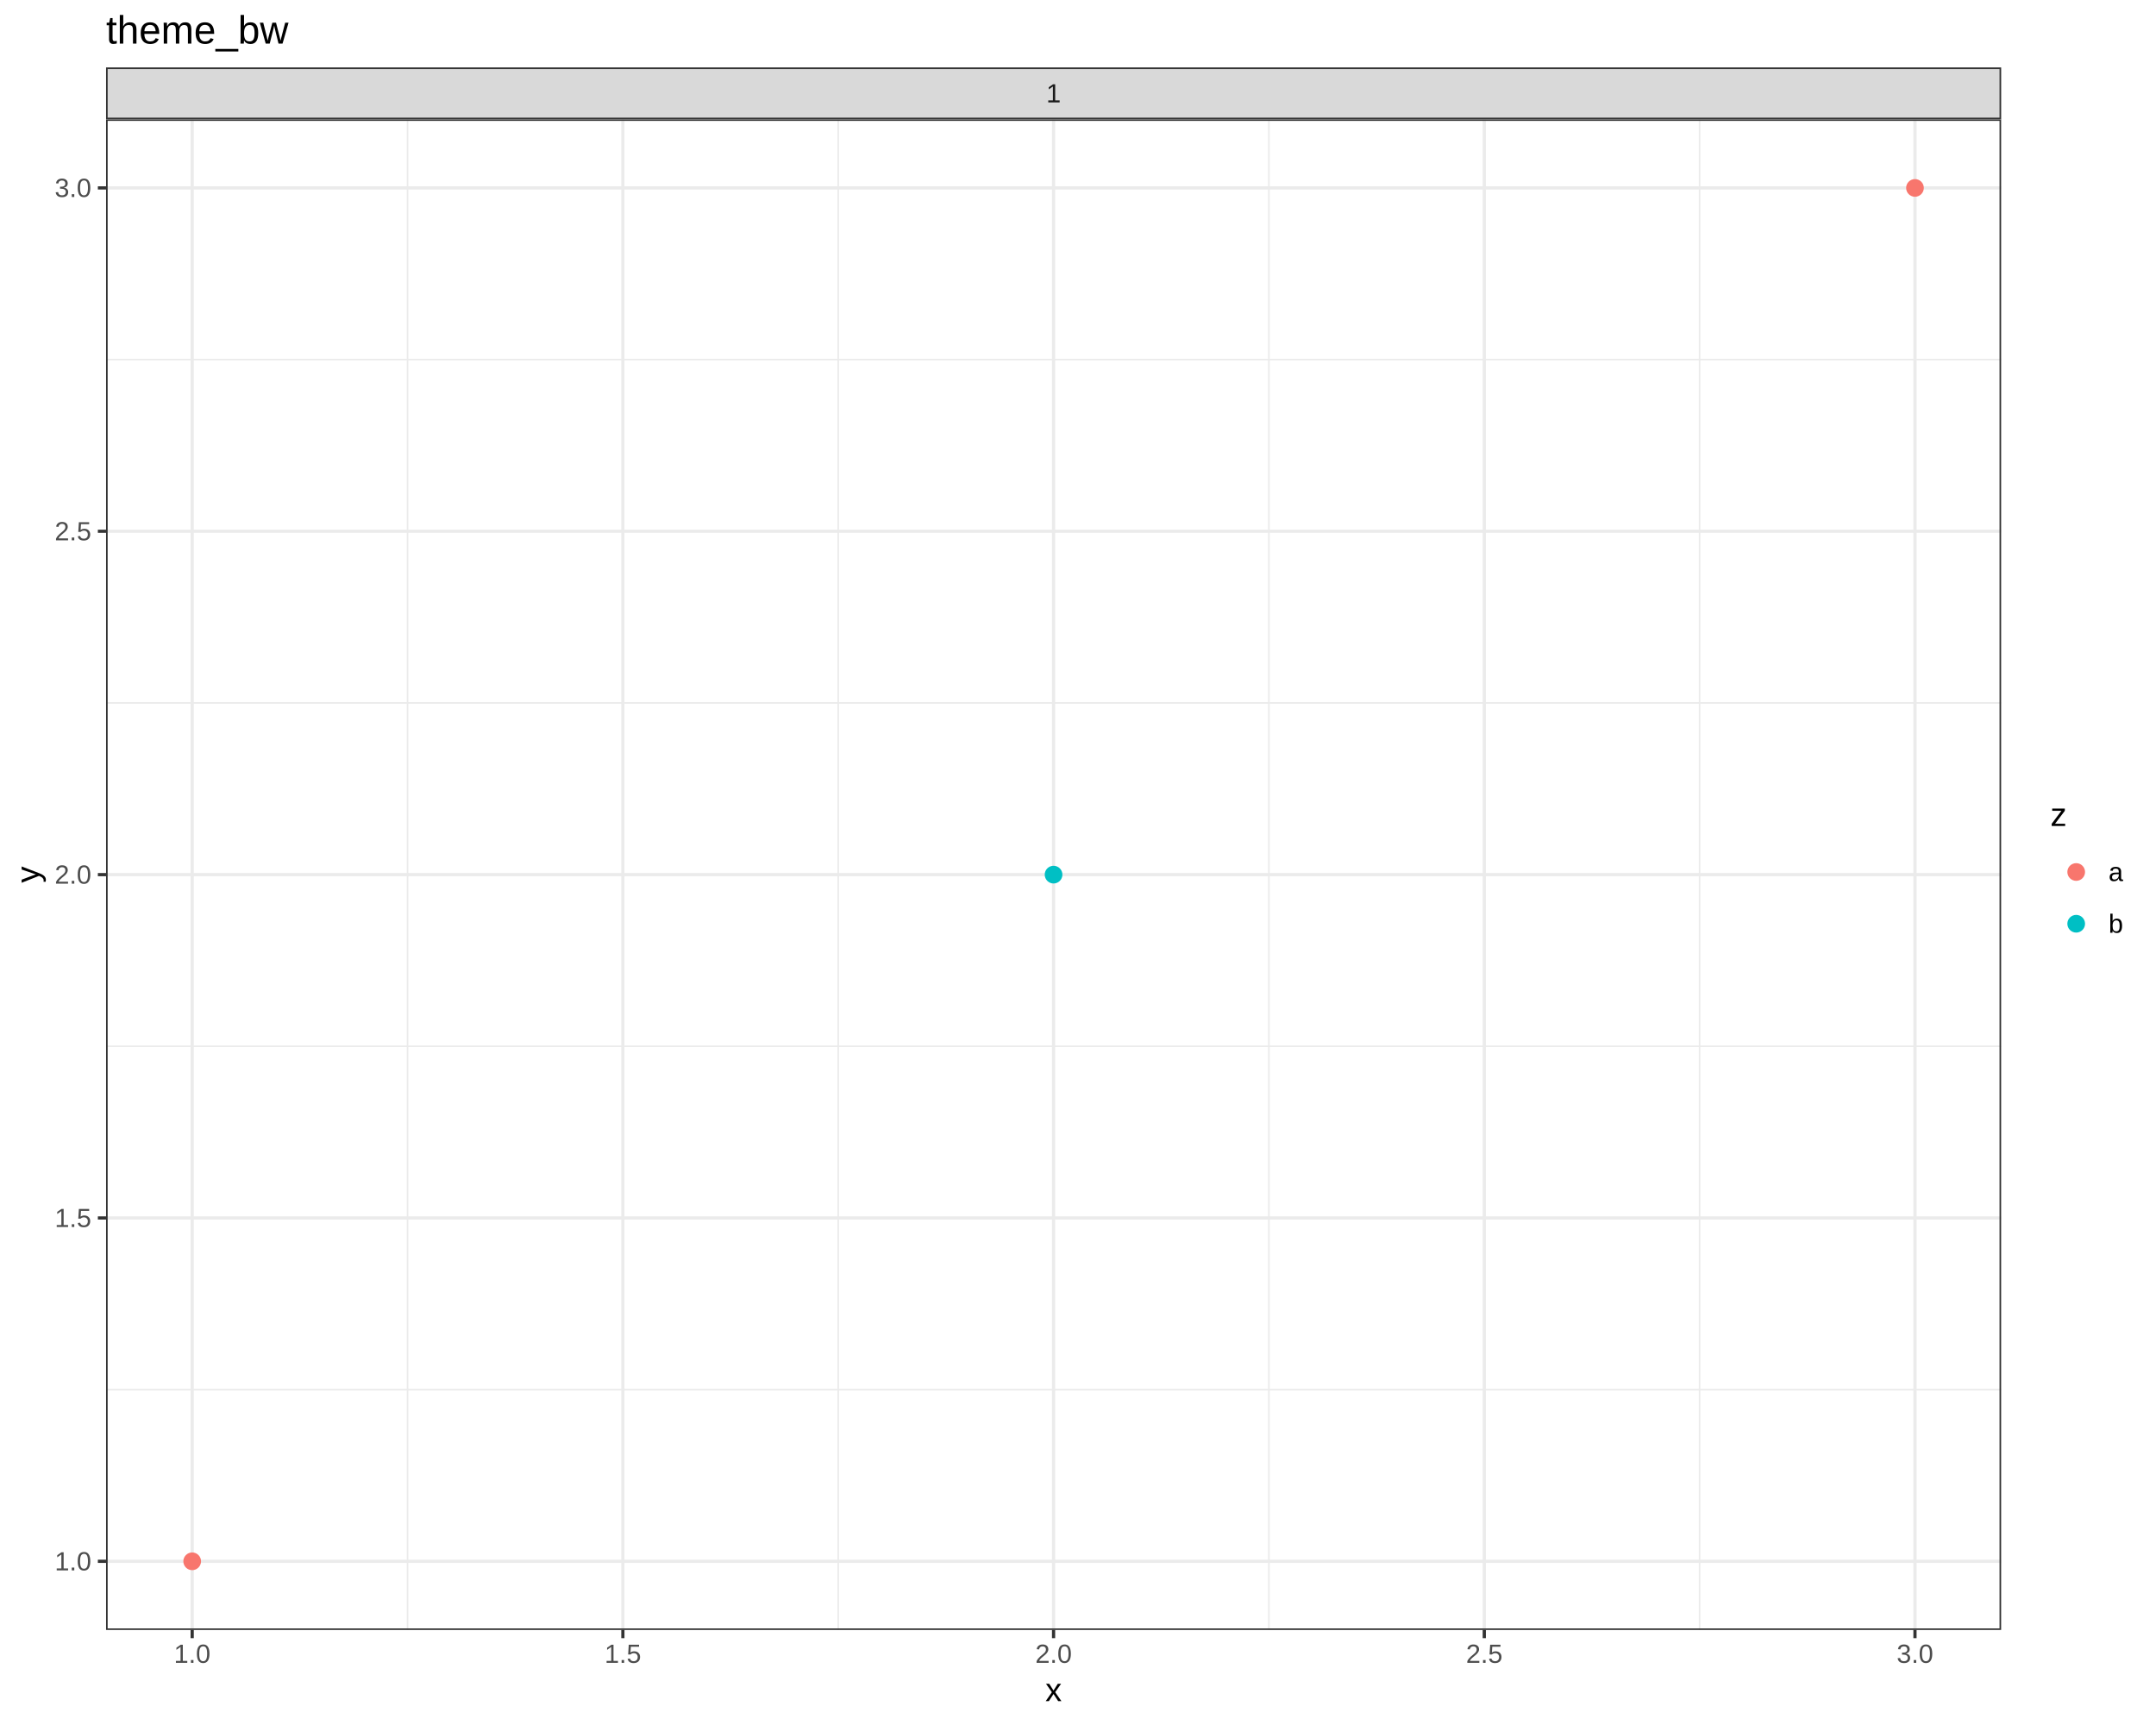
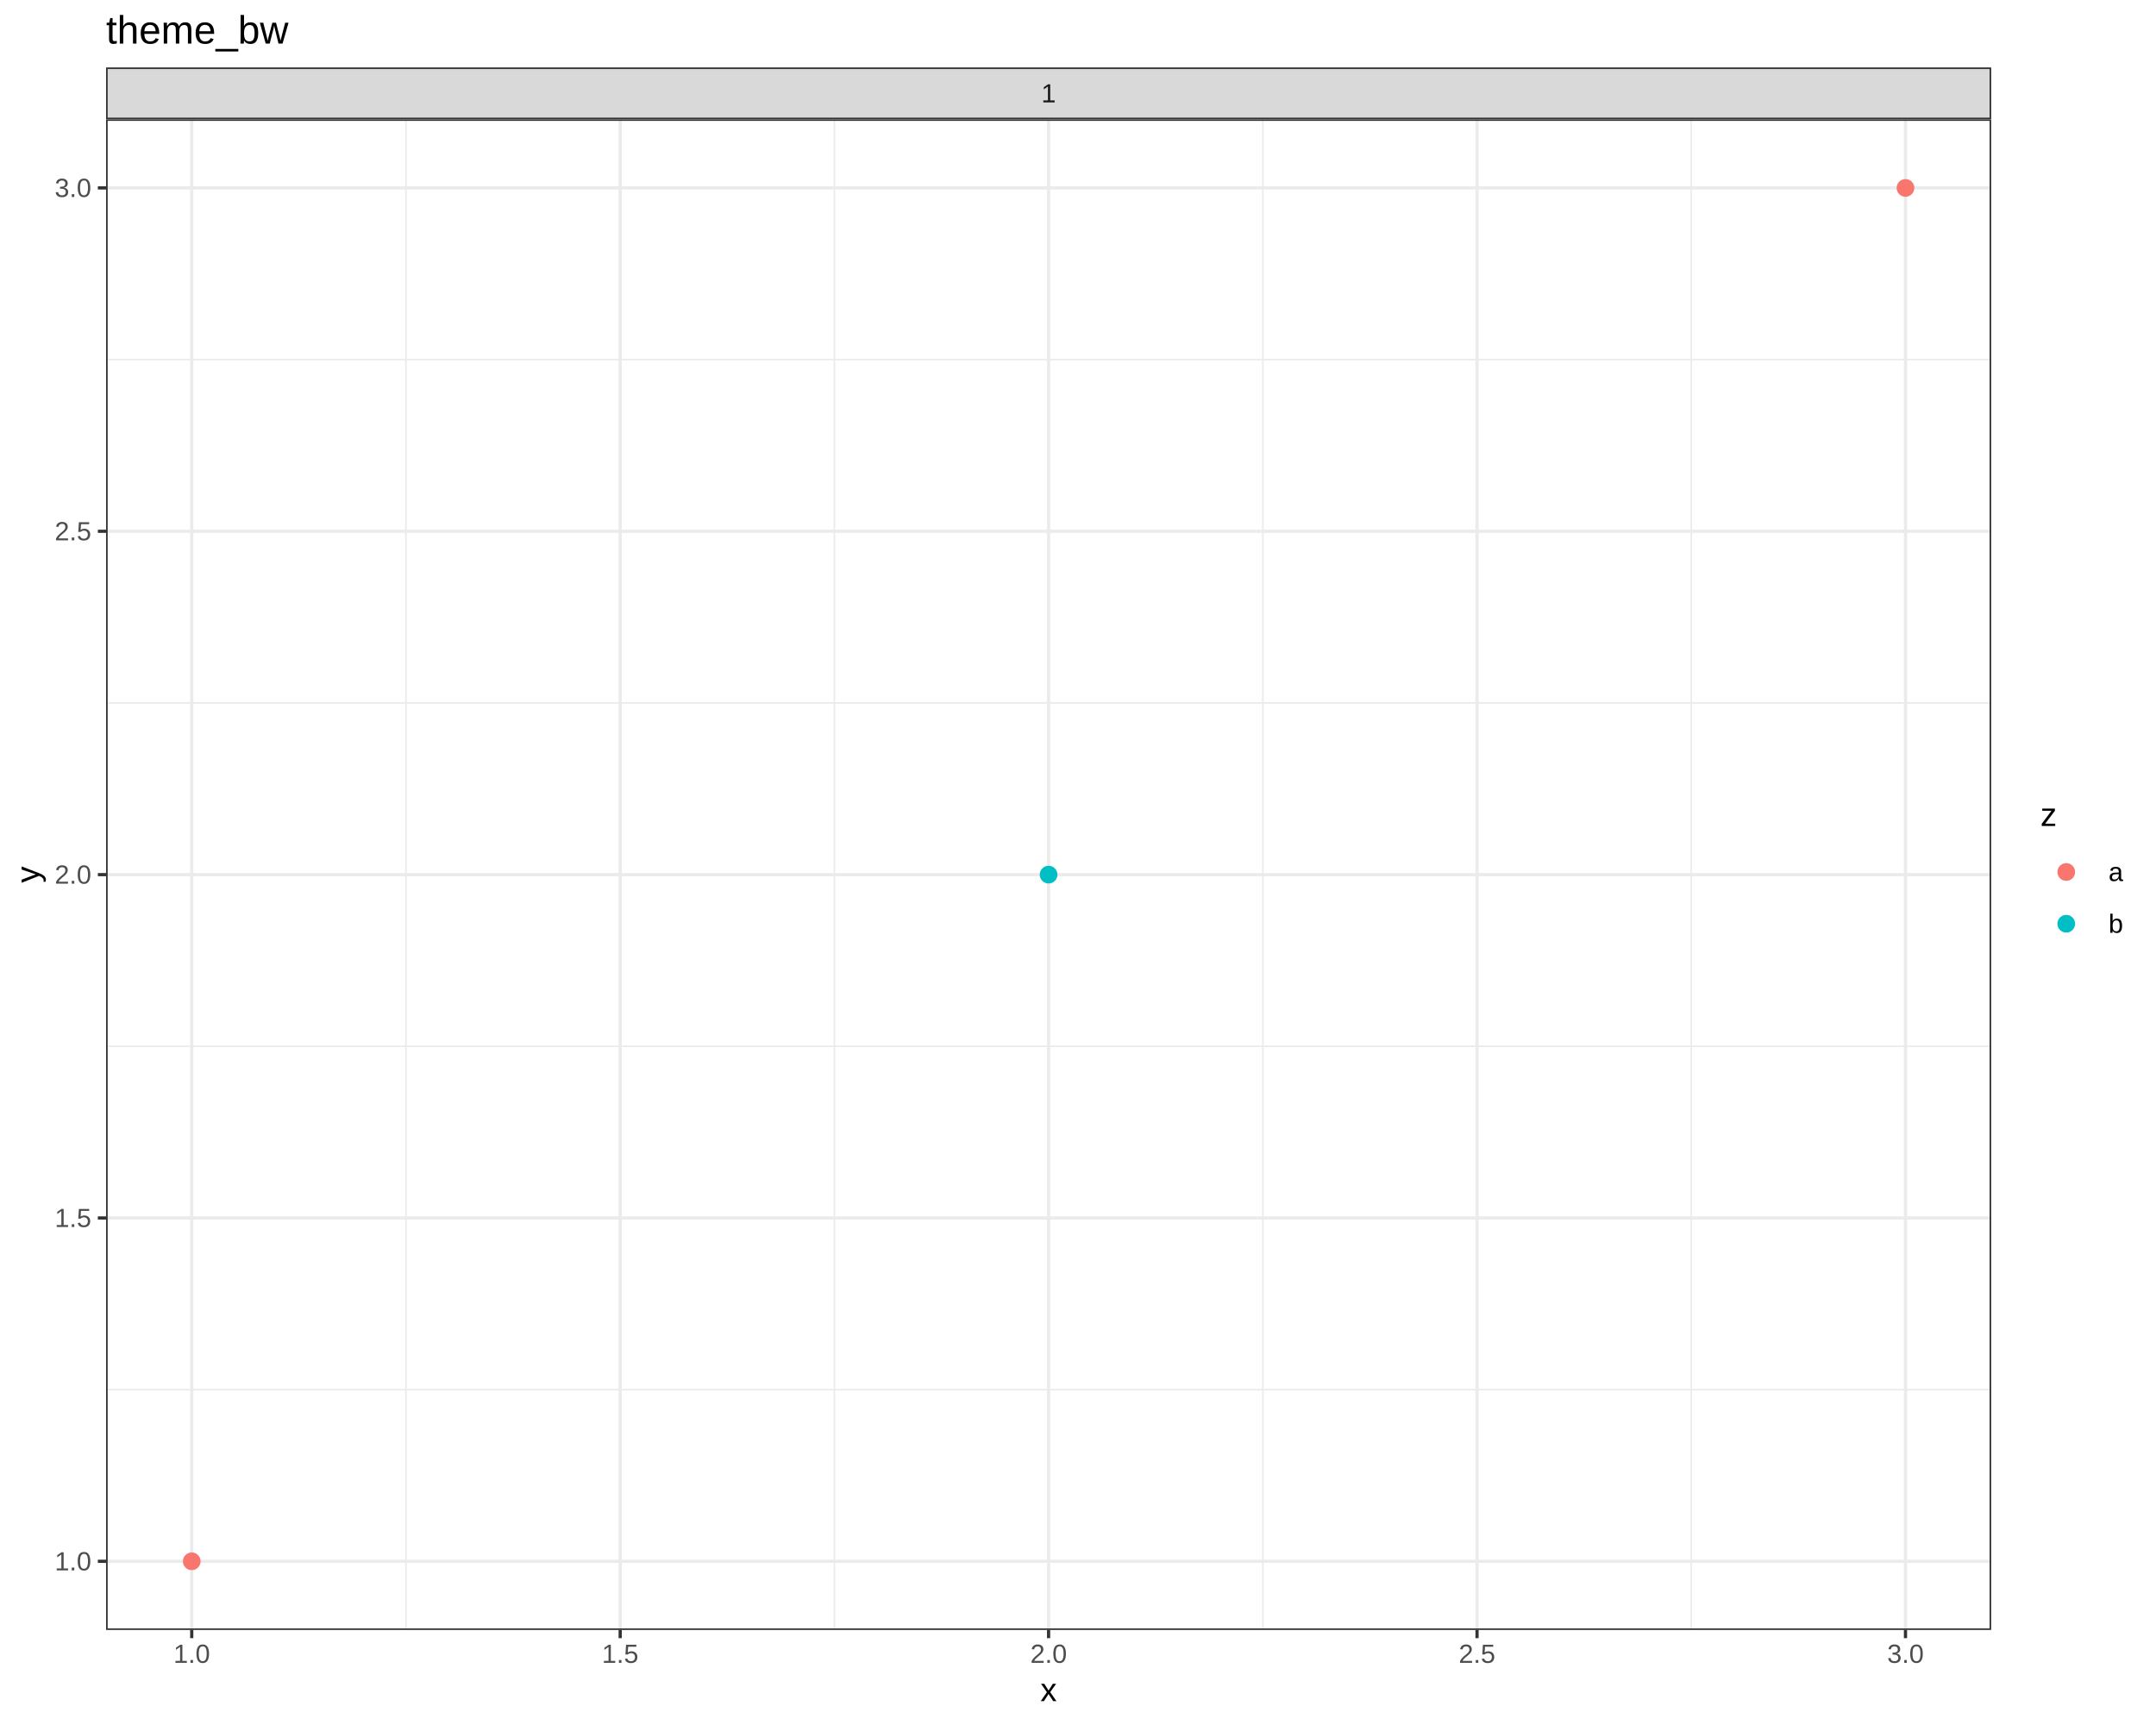
<svg xmlns="http://www.w3.org/2000/svg" viewBox="0 0 720.00 576.00">
  <defs>
    <style type="text/css">
    line, polyline, polygon, path, rect, circle {
      fill: none;
      stroke: #000000;
      stroke-linecap: round;
      stroke-linejoin: round;
      stroke-miterlimit: 10.00;
    }
  </style>
  </defs>
  <rect width="100%" height="100%" style="stroke: none; fill: #FFFFFF;" />
  <rect x="0.00" y="0.00" width="720.00" height="576.00" style="stroke-width: 1.07; stroke: #FFFFFF; fill: #FFFFFF;" />
  <defs>
-     <clipPath id="cpMzUuNDJ8NjY4LjI3fDU0NC4yN3wzOS44Mg==">
-       <rect x="35.42" y="39.82" width="632.86" height="504.45" />
+     <clipPath id="cpMzUuNDJ8NjY0Ljk1fDU0NC4yN3wzOS44Mg==">
+       <rect x="35.42" y="39.82" width="629.54" height="504.45" />
    </clipPath>
  </defs>
-   <rect x="35.42" y="39.82" width="632.86" height="504.45" style="stroke-width: 1.07; stroke: none; fill: #FFFFFF;" clip-path="url(#cpMzUuNDJ8NjY4LjI3fDU0NC4yN3wzOS44Mg==)" />
-   <polyline points="35.42,464.02 668.27,464.02 " style="stroke-width: 0.53; stroke: #EBEBEB; stroke-linecap: butt;" clip-path="url(#cpMzUuNDJ8NjY4LjI3fDU0NC4yN3wzOS44Mg==)" />
-   <polyline points="35.42,349.37 668.27,349.37 " style="stroke-width: 0.53; stroke: #EBEBEB; stroke-linecap: butt;" clip-path="url(#cpMzUuNDJ8NjY4LjI3fDU0NC4yN3wzOS44Mg==)" />
-   <polyline points="35.42,234.72 668.27,234.72 " style="stroke-width: 0.53; stroke: #EBEBEB; stroke-linecap: butt;" clip-path="url(#cpMzUuNDJ8NjY4LjI3fDU0NC4yN3wzOS44Mg==)" />
-   <polyline points="35.42,120.07 668.27,120.07 " style="stroke-width: 0.53; stroke: #EBEBEB; stroke-linecap: butt;" clip-path="url(#cpMzUuNDJ8NjY4LjI3fDU0NC4yN3wzOS44Mg==)" />
-   <polyline points="136.10,544.27 136.10,39.82 " style="stroke-width: 0.53; stroke: #EBEBEB; stroke-linecap: butt;" clip-path="url(#cpMzUuNDJ8NjY4LjI3fDU0NC4yN3wzOS44Mg==)" />
-   <polyline points="279.93,544.27 279.93,39.82 " style="stroke-width: 0.53; stroke: #EBEBEB; stroke-linecap: butt;" clip-path="url(#cpMzUuNDJ8NjY4LjI3fDU0NC4yN3wzOS44Mg==)" />
-   <polyline points="423.76,544.27 423.76,39.82 " style="stroke-width: 0.53; stroke: #EBEBEB; stroke-linecap: butt;" clip-path="url(#cpMzUuNDJ8NjY4LjI3fDU0NC4yN3wzOS44Mg==)" />
-   <polyline points="567.59,544.27 567.59,39.82 " style="stroke-width: 0.53; stroke: #EBEBEB; stroke-linecap: butt;" clip-path="url(#cpMzUuNDJ8NjY4LjI3fDU0NC4yN3wzOS44Mg==)" />
-   <polyline points="35.42,521.34 668.27,521.34 " style="stroke-width: 1.07; stroke: #EBEBEB; stroke-linecap: butt;" clip-path="url(#cpMzUuNDJ8NjY4LjI3fDU0NC4yN3wzOS44Mg==)" />
-   <polyline points="35.42,406.69 668.27,406.69 " style="stroke-width: 1.07; stroke: #EBEBEB; stroke-linecap: butt;" clip-path="url(#cpMzUuNDJ8NjY4LjI3fDU0NC4yN3wzOS44Mg==)" />
-   <polyline points="35.42,292.05 668.27,292.05 " style="stroke-width: 1.07; stroke: #EBEBEB; stroke-linecap: butt;" clip-path="url(#cpMzUuNDJ8NjY4LjI3fDU0NC4yN3wzOS44Mg==)" />
-   <polyline points="35.42,177.40 668.27,177.40 " style="stroke-width: 1.07; stroke: #EBEBEB; stroke-linecap: butt;" clip-path="url(#cpMzUuNDJ8NjY4LjI3fDU0NC4yN3wzOS44Mg==)" />
-   <polyline points="35.42,62.75 668.27,62.75 " style="stroke-width: 1.07; stroke: #EBEBEB; stroke-linecap: butt;" clip-path="url(#cpMzUuNDJ8NjY4LjI3fDU0NC4yN3wzOS44Mg==)" />
-   <polyline points="64.18,544.27 64.18,39.82 " style="stroke-width: 1.07; stroke: #EBEBEB; stroke-linecap: butt;" clip-path="url(#cpMzUuNDJ8NjY4LjI3fDU0NC4yN3wzOS44Mg==)" />
-   <polyline points="208.01,544.27 208.01,39.82 " style="stroke-width: 1.07; stroke: #EBEBEB; stroke-linecap: butt;" clip-path="url(#cpMzUuNDJ8NjY4LjI3fDU0NC4yN3wzOS44Mg==)" />
-   <polyline points="351.84,544.27 351.84,39.82 " style="stroke-width: 1.07; stroke: #EBEBEB; stroke-linecap: butt;" clip-path="url(#cpMzUuNDJ8NjY4LjI3fDU0NC4yN3wzOS44Mg==)" />
-   <polyline points="495.68,544.27 495.68,39.82 " style="stroke-width: 1.07; stroke: #EBEBEB; stroke-linecap: butt;" clip-path="url(#cpMzUuNDJ8NjY4LjI3fDU0NC4yN3wzOS44Mg==)" />
-   <polyline points="639.51,544.27 639.51,39.82 " style="stroke-width: 1.07; stroke: #EBEBEB; stroke-linecap: butt;" clip-path="url(#cpMzUuNDJ8NjY4LjI3fDU0NC4yN3wzOS44Mg==)" />
-   <circle cx="64.18" cy="521.34" r="1.95pt" style="stroke-width: 0.71; stroke: #F8766D; fill: #F8766D;" clip-path="url(#cpMzUuNDJ8NjY4LjI3fDU0NC4yN3wzOS44Mg==)" />
-   <circle cx="351.84" cy="292.05" r="1.95pt" style="stroke-width: 0.71; stroke: #00BFC4; fill: #00BFC4;" clip-path="url(#cpMzUuNDJ8NjY4LjI3fDU0NC4yN3wzOS44Mg==)" />
-   <circle cx="639.51" cy="62.75" r="1.95pt" style="stroke-width: 0.71; stroke: #F8766D; fill: #F8766D;" clip-path="url(#cpMzUuNDJ8NjY4LjI3fDU0NC4yN3wzOS44Mg==)" />
-   <rect x="35.42" y="39.82" width="632.86" height="504.45" style="stroke-width: 1.07; stroke: #333333;" clip-path="url(#cpMzUuNDJ8NjY4LjI3fDU0NC4yN3wzOS44Mg==)" />
+   <rect x="35.42" y="39.82" width="629.54" height="504.45" style="stroke-width: 1.07; stroke: none; fill: #FFFFFF;" clip-path="url(#cpMzUuNDJ8NjY0Ljk1fDU0NC4yN3wzOS44Mg==)" />
+   <polyline points="35.42,464.02 664.95,464.02 " style="stroke-width: 0.53; stroke: #EBEBEB; stroke-linecap: butt;" clip-path="url(#cpMzUuNDJ8NjY0Ljk1fDU0NC4yN3wzOS44Mg==)" />
+   <polyline points="35.42,349.37 664.95,349.37 " style="stroke-width: 0.53; stroke: #EBEBEB; stroke-linecap: butt;" clip-path="url(#cpMzUuNDJ8NjY0Ljk1fDU0NC4yN3wzOS44Mg==)" />
+   <polyline points="35.42,234.72 664.95,234.72 " style="stroke-width: 0.53; stroke: #EBEBEB; stroke-linecap: butt;" clip-path="url(#cpMzUuNDJ8NjY0Ljk1fDU0NC4yN3wzOS44Mg==)" />
+   <polyline points="35.42,120.07 664.95,120.07 " style="stroke-width: 0.53; stroke: #EBEBEB; stroke-linecap: butt;" clip-path="url(#cpMzUuNDJ8NjY0Ljk1fDU0NC4yN3wzOS44Mg==)" />
+   <polyline points="135.57,544.27 135.57,39.82 " style="stroke-width: 0.53; stroke: #EBEBEB; stroke-linecap: butt;" clip-path="url(#cpMzUuNDJ8NjY0Ljk1fDU0NC4yN3wzOS44Mg==)" />
+   <polyline points="278.65,544.27 278.65,39.82 " style="stroke-width: 0.53; stroke: #EBEBEB; stroke-linecap: butt;" clip-path="url(#cpMzUuNDJ8NjY0Ljk1fDU0NC4yN3wzOS44Mg==)" />
+   <polyline points="421.72,544.27 421.72,39.82 " style="stroke-width: 0.53; stroke: #EBEBEB; stroke-linecap: butt;" clip-path="url(#cpMzUuNDJ8NjY0Ljk1fDU0NC4yN3wzOS44Mg==)" />
+   <polyline points="564.80,544.27 564.80,39.82 " style="stroke-width: 0.53; stroke: #EBEBEB; stroke-linecap: butt;" clip-path="url(#cpMzUuNDJ8NjY0Ljk1fDU0NC4yN3wzOS44Mg==)" />
+   <polyline points="35.42,521.34 664.95,521.34 " style="stroke-width: 1.07; stroke: #EBEBEB; stroke-linecap: butt;" clip-path="url(#cpMzUuNDJ8NjY0Ljk1fDU0NC4yN3wzOS44Mg==)" />
+   <polyline points="35.42,406.69 664.95,406.69 " style="stroke-width: 1.07; stroke: #EBEBEB; stroke-linecap: butt;" clip-path="url(#cpMzUuNDJ8NjY0Ljk1fDU0NC4yN3wzOS44Mg==)" />
+   <polyline points="35.42,292.05 664.95,292.05 " style="stroke-width: 1.07; stroke: #EBEBEB; stroke-linecap: butt;" clip-path="url(#cpMzUuNDJ8NjY0Ljk1fDU0NC4yN3wzOS44Mg==)" />
+   <polyline points="35.42,177.40 664.95,177.40 " style="stroke-width: 1.07; stroke: #EBEBEB; stroke-linecap: butt;" clip-path="url(#cpMzUuNDJ8NjY0Ljk1fDU0NC4yN3wzOS44Mg==)" />
+   <polyline points="35.42,62.75 664.95,62.75 " style="stroke-width: 1.07; stroke: #EBEBEB; stroke-linecap: butt;" clip-path="url(#cpMzUuNDJ8NjY0Ljk1fDU0NC4yN3wzOS44Mg==)" />
+   <polyline points="64.03,544.27 64.03,39.82 " style="stroke-width: 1.07; stroke: #EBEBEB; stroke-linecap: butt;" clip-path="url(#cpMzUuNDJ8NjY0Ljk1fDU0NC4yN3wzOS44Mg==)" />
+   <polyline points="207.11,544.27 207.11,39.82 " style="stroke-width: 1.07; stroke: #EBEBEB; stroke-linecap: butt;" clip-path="url(#cpMzUuNDJ8NjY0Ljk1fDU0NC4yN3wzOS44Mg==)" />
+   <polyline points="350.18,544.27 350.18,39.82 " style="stroke-width: 1.07; stroke: #EBEBEB; stroke-linecap: butt;" clip-path="url(#cpMzUuNDJ8NjY0Ljk1fDU0NC4yN3wzOS44Mg==)" />
+   <polyline points="493.26,544.27 493.26,39.82 " style="stroke-width: 1.07; stroke: #EBEBEB; stroke-linecap: butt;" clip-path="url(#cpMzUuNDJ8NjY0Ljk1fDU0NC4yN3wzOS44Mg==)" />
+   <polyline points="636.34,544.27 636.34,39.82 " style="stroke-width: 1.07; stroke: #EBEBEB; stroke-linecap: butt;" clip-path="url(#cpMzUuNDJ8NjY0Ljk1fDU0NC4yN3wzOS44Mg==)" />
+   <circle cx="64.03" cy="521.34" r="1.95pt" style="stroke-width: 0.71; stroke: #F8766D; fill: #F8766D;" clip-path="url(#cpMzUuNDJ8NjY0Ljk1fDU0NC4yN3wzOS44Mg==)" />
+   <circle cx="350.18" cy="292.05" r="1.95pt" style="stroke-width: 0.71; stroke: #00BFC4; fill: #00BFC4;" clip-path="url(#cpMzUuNDJ8NjY0Ljk1fDU0NC4yN3wzOS44Mg==)" />
+   <circle cx="636.34" cy="62.75" r="1.95pt" style="stroke-width: 0.71; stroke: #F8766D; fill: #F8766D;" clip-path="url(#cpMzUuNDJ8NjY0Ljk1fDU0NC4yN3wzOS44Mg==)" />
+   <rect x="35.42" y="39.82" width="629.54" height="504.45" style="stroke-width: 1.07; stroke: #333333;" clip-path="url(#cpMzUuNDJ8NjY0Ljk1fDU0NC4yN3wzOS44Mg==)" />
  <defs>
    <clipPath id="cpMC4wMHw3MjAuMDB8NTc2LjAwfDAuMDA=">
      <rect x="0.00" y="0.00" width="720.00" height="576.00" />
    </clipPath>
  </defs>
  <defs>
-     <clipPath id="cpMzUuNDJ8NjY4LjI3fDM5LjgyfDIyLjUy">
-       <rect x="35.42" y="22.52" width="632.86" height="17.30" />
+     <clipPath id="cpMzUuNDJ8NjY0Ljk1fDM5LjgyfDIyLjUy">
+       <rect x="35.42" y="22.52" width="629.54" height="17.30" />
    </clipPath>
  </defs>
-   <rect x="35.42" y="22.52" width="632.86" height="17.30" style="stroke-width: 1.07; stroke: #333333; fill: #D9D9D9;" clip-path="url(#cpMzUuNDJ8NjY4LjI3fDM5LjgyfDIyLjUy)" />
-   <g clip-path="url(#cpMzUuNDJ8NjY4LjI3fDM5LjgyfDIyLjUy)">
-     <text x="349.40" y="34.19" style="font-size: 8.80px; fill: #1A1A1A; font-family: Liberation Sans;" textLength="4.89px" lengthAdjust="spacingAndGlyphs">1</text>
+   <rect x="35.42" y="22.52" width="629.54" height="17.30" style="stroke-width: 1.07; stroke: #333333; fill: #D9D9D9;" clip-path="url(#cpMzUuNDJ8NjY0Ljk1fDM5LjgyfDIyLjUy)" />
+   <g clip-path="url(#cpMzUuNDJ8NjY0Ljk1fDM5LjgyfDIyLjUy)">
+     <text x="347.74" y="34.19" style="font-size: 8.80px; fill: #1A1A1A; font-family: Liberation Sans;" textLength="4.89px" lengthAdjust="spacingAndGlyphs">1</text>
  </g>
  <defs>
    <clipPath id="cpMC4wMHw3MjAuMDB8NTc2LjAwfDAuMDA=">
      <rect x="0.00" y="0.00" width="720.00" height="576.00" />
    </clipPath>
  </defs>
-   <polyline points="64.18,547.01 64.18,544.27 " style="stroke-width: 1.07; stroke: #333333; stroke-linecap: butt;" clip-path="url(#cpMC4wMHw3MjAuMDB8NTc2LjAwfDAuMDA=)" />
-   <polyline points="208.01,547.01 208.01,544.27 " style="stroke-width: 1.07; stroke: #333333; stroke-linecap: butt;" clip-path="url(#cpMC4wMHw3MjAuMDB8NTc2LjAwfDAuMDA=)" />
-   <polyline points="351.84,547.01 351.84,544.27 " style="stroke-width: 1.07; stroke: #333333; stroke-linecap: butt;" clip-path="url(#cpMC4wMHw3MjAuMDB8NTc2LjAwfDAuMDA=)" />
-   <polyline points="495.68,547.01 495.68,544.27 " style="stroke-width: 1.07; stroke: #333333; stroke-linecap: butt;" clip-path="url(#cpMC4wMHw3MjAuMDB8NTc2LjAwfDAuMDA=)" />
-   <polyline points="639.51,547.01 639.51,544.27 " style="stroke-width: 1.07; stroke: #333333; stroke-linecap: butt;" clip-path="url(#cpMC4wMHw3MjAuMDB8NTc2LjAwfDAuMDA=)" />
+   <polyline points="64.03,547.01 64.03,544.27 " style="stroke-width: 1.07; stroke: #333333; stroke-linecap: butt;" clip-path="url(#cpMC4wMHw3MjAuMDB8NTc2LjAwfDAuMDA=)" />
+   <polyline points="207.11,547.01 207.11,544.27 " style="stroke-width: 1.07; stroke: #333333; stroke-linecap: butt;" clip-path="url(#cpMC4wMHw3MjAuMDB8NTc2LjAwfDAuMDA=)" />
+   <polyline points="350.18,547.01 350.18,544.27 " style="stroke-width: 1.07; stroke: #333333; stroke-linecap: butt;" clip-path="url(#cpMC4wMHw3MjAuMDB8NTc2LjAwfDAuMDA=)" />
+   <polyline points="493.26,547.01 493.26,544.27 " style="stroke-width: 1.07; stroke: #333333; stroke-linecap: butt;" clip-path="url(#cpMC4wMHw3MjAuMDB8NTc2LjAwfDAuMDA=)" />
+   <polyline points="636.34,547.01 636.34,544.27 " style="stroke-width: 1.07; stroke: #333333; stroke-linecap: butt;" clip-path="url(#cpMC4wMHw3MjAuMDB8NTc2LjAwfDAuMDA=)" />
  <g clip-path="url(#cpMC4wMHw3MjAuMDB8NTc2LjAwfDAuMDA=)">
-     <text x="58.07" y="555.25" style="font-size: 8.80px; fill: #4D4D4D; font-family: Liberation Sans;" textLength="12.22px" lengthAdjust="spacingAndGlyphs">1.0</text>
+     <text x="57.92" y="555.25" style="font-size: 8.80px; fill: #4D4D4D; font-family: Liberation Sans;" textLength="12.22px" lengthAdjust="spacingAndGlyphs">1.0</text>
  </g>
  <g clip-path="url(#cpMC4wMHw3MjAuMDB8NTc2LjAwfDAuMDA=)">
-     <text x="201.90" y="555.25" style="font-size: 8.80px; fill: #4D4D4D; font-family: Liberation Sans;" textLength="12.22px" lengthAdjust="spacingAndGlyphs">1.5</text>
+     <text x="201.00" y="555.25" style="font-size: 8.80px; fill: #4D4D4D; font-family: Liberation Sans;" textLength="12.22px" lengthAdjust="spacingAndGlyphs">1.5</text>
  </g>
  <g clip-path="url(#cpMC4wMHw3MjAuMDB8NTc2LjAwfDAuMDA=)">
-     <text x="345.73" y="555.25" style="font-size: 8.80px; fill: #4D4D4D; font-family: Liberation Sans;" textLength="12.22px" lengthAdjust="spacingAndGlyphs">2.0</text>
+     <text x="344.08" y="555.25" style="font-size: 8.80px; fill: #4D4D4D; font-family: Liberation Sans;" textLength="12.22px" lengthAdjust="spacingAndGlyphs">2.0</text>
  </g>
  <g clip-path="url(#cpMC4wMHw3MjAuMDB8NTc2LjAwfDAuMDA=)">
-     <text x="489.57" y="555.25" style="font-size: 8.80px; fill: #4D4D4D; font-family: Liberation Sans;" textLength="12.22px" lengthAdjust="spacingAndGlyphs">2.5</text>
+     <text x="487.15" y="555.25" style="font-size: 8.80px; fill: #4D4D4D; font-family: Liberation Sans;" textLength="12.22px" lengthAdjust="spacingAndGlyphs">2.5</text>
  </g>
  <g clip-path="url(#cpMC4wMHw3MjAuMDB8NTc2LjAwfDAuMDA=)">
-     <text x="633.40" y="555.25" style="font-size: 8.80px; fill: #4D4D4D; font-family: Liberation Sans;" textLength="12.22px" lengthAdjust="spacingAndGlyphs">3.0</text>
+     <text x="630.23" y="555.25" style="font-size: 8.80px; fill: #4D4D4D; font-family: Liberation Sans;" textLength="12.22px" lengthAdjust="spacingAndGlyphs">3.0</text>
  </g>
  <g clip-path="url(#cpMC4wMHw3MjAuMDB8NTc2LjAwfDAuMDA=)">
    <text x="18.27" y="524.37" style="font-size: 8.80px; fill: #4D4D4D; font-family: Liberation Sans;" textLength="12.22px" lengthAdjust="spacingAndGlyphs">1.0</text>
  </g>
  <g clip-path="url(#cpMC4wMHw3MjAuMDB8NTc2LjAwfDAuMDA=)">
    <text x="18.27" y="409.72" style="font-size: 8.80px; fill: #4D4D4D; font-family: Liberation Sans;" textLength="12.22px" lengthAdjust="spacingAndGlyphs">1.5</text>
  </g>
  <g clip-path="url(#cpMC4wMHw3MjAuMDB8NTc2LjAwfDAuMDA=)">
    <text x="18.27" y="295.07" style="font-size: 8.80px; fill: #4D4D4D; font-family: Liberation Sans;" textLength="12.22px" lengthAdjust="spacingAndGlyphs">2.0</text>
  </g>
  <g clip-path="url(#cpMC4wMHw3MjAuMDB8NTc2LjAwfDAuMDA=)">
    <text x="18.27" y="180.42" style="font-size: 8.80px; fill: #4D4D4D; font-family: Liberation Sans;" textLength="12.22px" lengthAdjust="spacingAndGlyphs">2.5</text>
  </g>
  <g clip-path="url(#cpMC4wMHw3MjAuMDB8NTc2LjAwfDAuMDA=)">
    <text x="18.27" y="65.77" style="font-size: 8.80px; fill: #4D4D4D; font-family: Liberation Sans;" textLength="12.22px" lengthAdjust="spacingAndGlyphs">3.0</text>
  </g>
  <polyline points="32.68,521.34 35.42,521.34 " style="stroke-width: 1.07; stroke: #333333; stroke-linecap: butt;" clip-path="url(#cpMC4wMHw3MjAuMDB8NTc2LjAwfDAuMDA=)" />
  <polyline points="32.68,406.69 35.42,406.69 " style="stroke-width: 1.07; stroke: #333333; stroke-linecap: butt;" clip-path="url(#cpMC4wMHw3MjAuMDB8NTc2LjAwfDAuMDA=)" />
  <polyline points="32.68,292.05 35.42,292.05 " style="stroke-width: 1.07; stroke: #333333; stroke-linecap: butt;" clip-path="url(#cpMC4wMHw3MjAuMDB8NTc2LjAwfDAuMDA=)" />
  <polyline points="32.68,177.40 35.42,177.40 " style="stroke-width: 1.07; stroke: #333333; stroke-linecap: butt;" clip-path="url(#cpMC4wMHw3MjAuMDB8NTc2LjAwfDAuMDA=)" />
  <polyline points="32.68,62.75 35.42,62.75 " style="stroke-width: 1.07; stroke: #333333; stroke-linecap: butt;" clip-path="url(#cpMC4wMHw3MjAuMDB8NTc2LjAwfDAuMDA=)" />
  <g clip-path="url(#cpMC4wMHw3MjAuMDB8NTc2LjAwfDAuMDA=)">
-     <text x="349.09" y="568.04" style="font-size: 11.00px; font-family: Liberation Sans;" textLength="5.50px" lengthAdjust="spacingAndGlyphs">x</text>
+     <text x="347.43" y="568.04" style="font-size: 11.00px; font-family: Liberation Sans;" textLength="5.50px" lengthAdjust="spacingAndGlyphs">x</text>
  </g>
  <g clip-path="url(#cpMC4wMHw3MjAuMDB8NTc2LjAwfDAuMDA=)">
    <text transform="translate(13.04,294.80) rotate(-90)" style="font-size: 11.00px; font-family: Liberation Sans;" textLength="5.50px" lengthAdjust="spacingAndGlyphs">y</text>
  </g>
-   <rect x="679.23" y="261.52" width="35.29" height="61.05" style="stroke-width: 1.07; stroke: none; fill: #FFFFFF;" clip-path="url(#cpMC4wMHw3MjAuMDB8NTc2LjAwfDAuMDA=)" />
+   <rect x="675.91" y="261.52" width="38.61" height="61.05" style="stroke-width: 1.07; stroke: none; fill: #FFFFFF;" clip-path="url(#cpMC4wMHw3MjAuMDB8NTc2LjAwfDAuMDA=)" />
  <g clip-path="url(#cpMC4wMHw3MjAuMDB8NTc2LjAwfDAuMDA=)">
-     <text x="684.71" y="275.81" style="font-size: 11.00px; font-family: Liberation Sans;" textLength="5.50px" lengthAdjust="spacingAndGlyphs">z</text>
+     <text x="681.39" y="275.81" style="font-size: 11.00px; font-family: Liberation Sans;" textLength="5.50px" lengthAdjust="spacingAndGlyphs">z</text>
  </g>
-   <rect x="684.71" y="282.53" width="17.28" height="17.28" style="stroke-width: 1.07; stroke: none; fill: #FFFFFF;" clip-path="url(#cpMC4wMHw3MjAuMDB8NTc2LjAwfDAuMDA=)" />
-   <circle cx="693.35" cy="291.17" r="1.95pt" style="stroke-width: 0.71; stroke: #F8766D; fill: #F8766D;" clip-path="url(#cpMC4wMHw3MjAuMDB8NTc2LjAwfDAuMDA=)" />
-   <rect x="684.71" y="299.81" width="17.28" height="17.28" style="stroke-width: 1.07; stroke: none; fill: #FFFFFF;" clip-path="url(#cpMC4wMHw3MjAuMDB8NTc2LjAwfDAuMDA=)" />
-   <circle cx="693.35" cy="308.45" r="1.95pt" style="stroke-width: 0.71; stroke: #00BFC4; fill: #00BFC4;" clip-path="url(#cpMC4wMHw3MjAuMDB8NTc2LjAwfDAuMDA=)" />
+   <rect x="681.39" y="282.53" width="17.28" height="17.28" style="stroke-width: 1.07; stroke: none; fill: #FFFFFF;" clip-path="url(#cpMC4wMHw3MjAuMDB8NTc2LjAwfDAuMDA=)" />
+   <circle cx="690.03" cy="291.17" r="1.95pt" style="stroke-width: 0.71; stroke: #F8766D; fill: #F8766D;" clip-path="url(#cpMC4wMHw3MjAuMDB8NTc2LjAwfDAuMDA=)" />
+   <rect x="681.39" y="299.81" width="17.28" height="17.28" style="stroke-width: 1.07; stroke: none; fill: #FFFFFF;" clip-path="url(#cpMC4wMHw3MjAuMDB8NTc2LjAwfDAuMDA=)" />
+   <circle cx="690.03" cy="308.45" r="1.95pt" style="stroke-width: 0.71; stroke: #00BFC4; fill: #00BFC4;" clip-path="url(#cpMC4wMHw3MjAuMDB8NTc2LjAwfDAuMDA=)" />
  <g clip-path="url(#cpMC4wMHw3MjAuMDB8NTc2LjAwfDAuMDA=)">
    <text x="704.15" y="294.19" style="font-size: 8.80px; font-family: Liberation Sans;" textLength="4.89px" lengthAdjust="spacingAndGlyphs">a</text>
  </g>
  <g clip-path="url(#cpMC4wMHw3MjAuMDB8NTc2LjAwfDAuMDA=)">
    <text x="704.15" y="311.47" style="font-size: 8.80px; font-family: Liberation Sans;" textLength="4.89px" lengthAdjust="spacingAndGlyphs">b</text>
  </g>
  <g clip-path="url(#cpMC4wMHw3MjAuMDB8NTc2LjAwfDAuMDA=)">
    <text x="35.42" y="14.56" style="font-size: 13.20px; font-family: Liberation Sans;" textLength="60.81px" lengthAdjust="spacingAndGlyphs">theme_bw</text>
  </g>
</svg>
